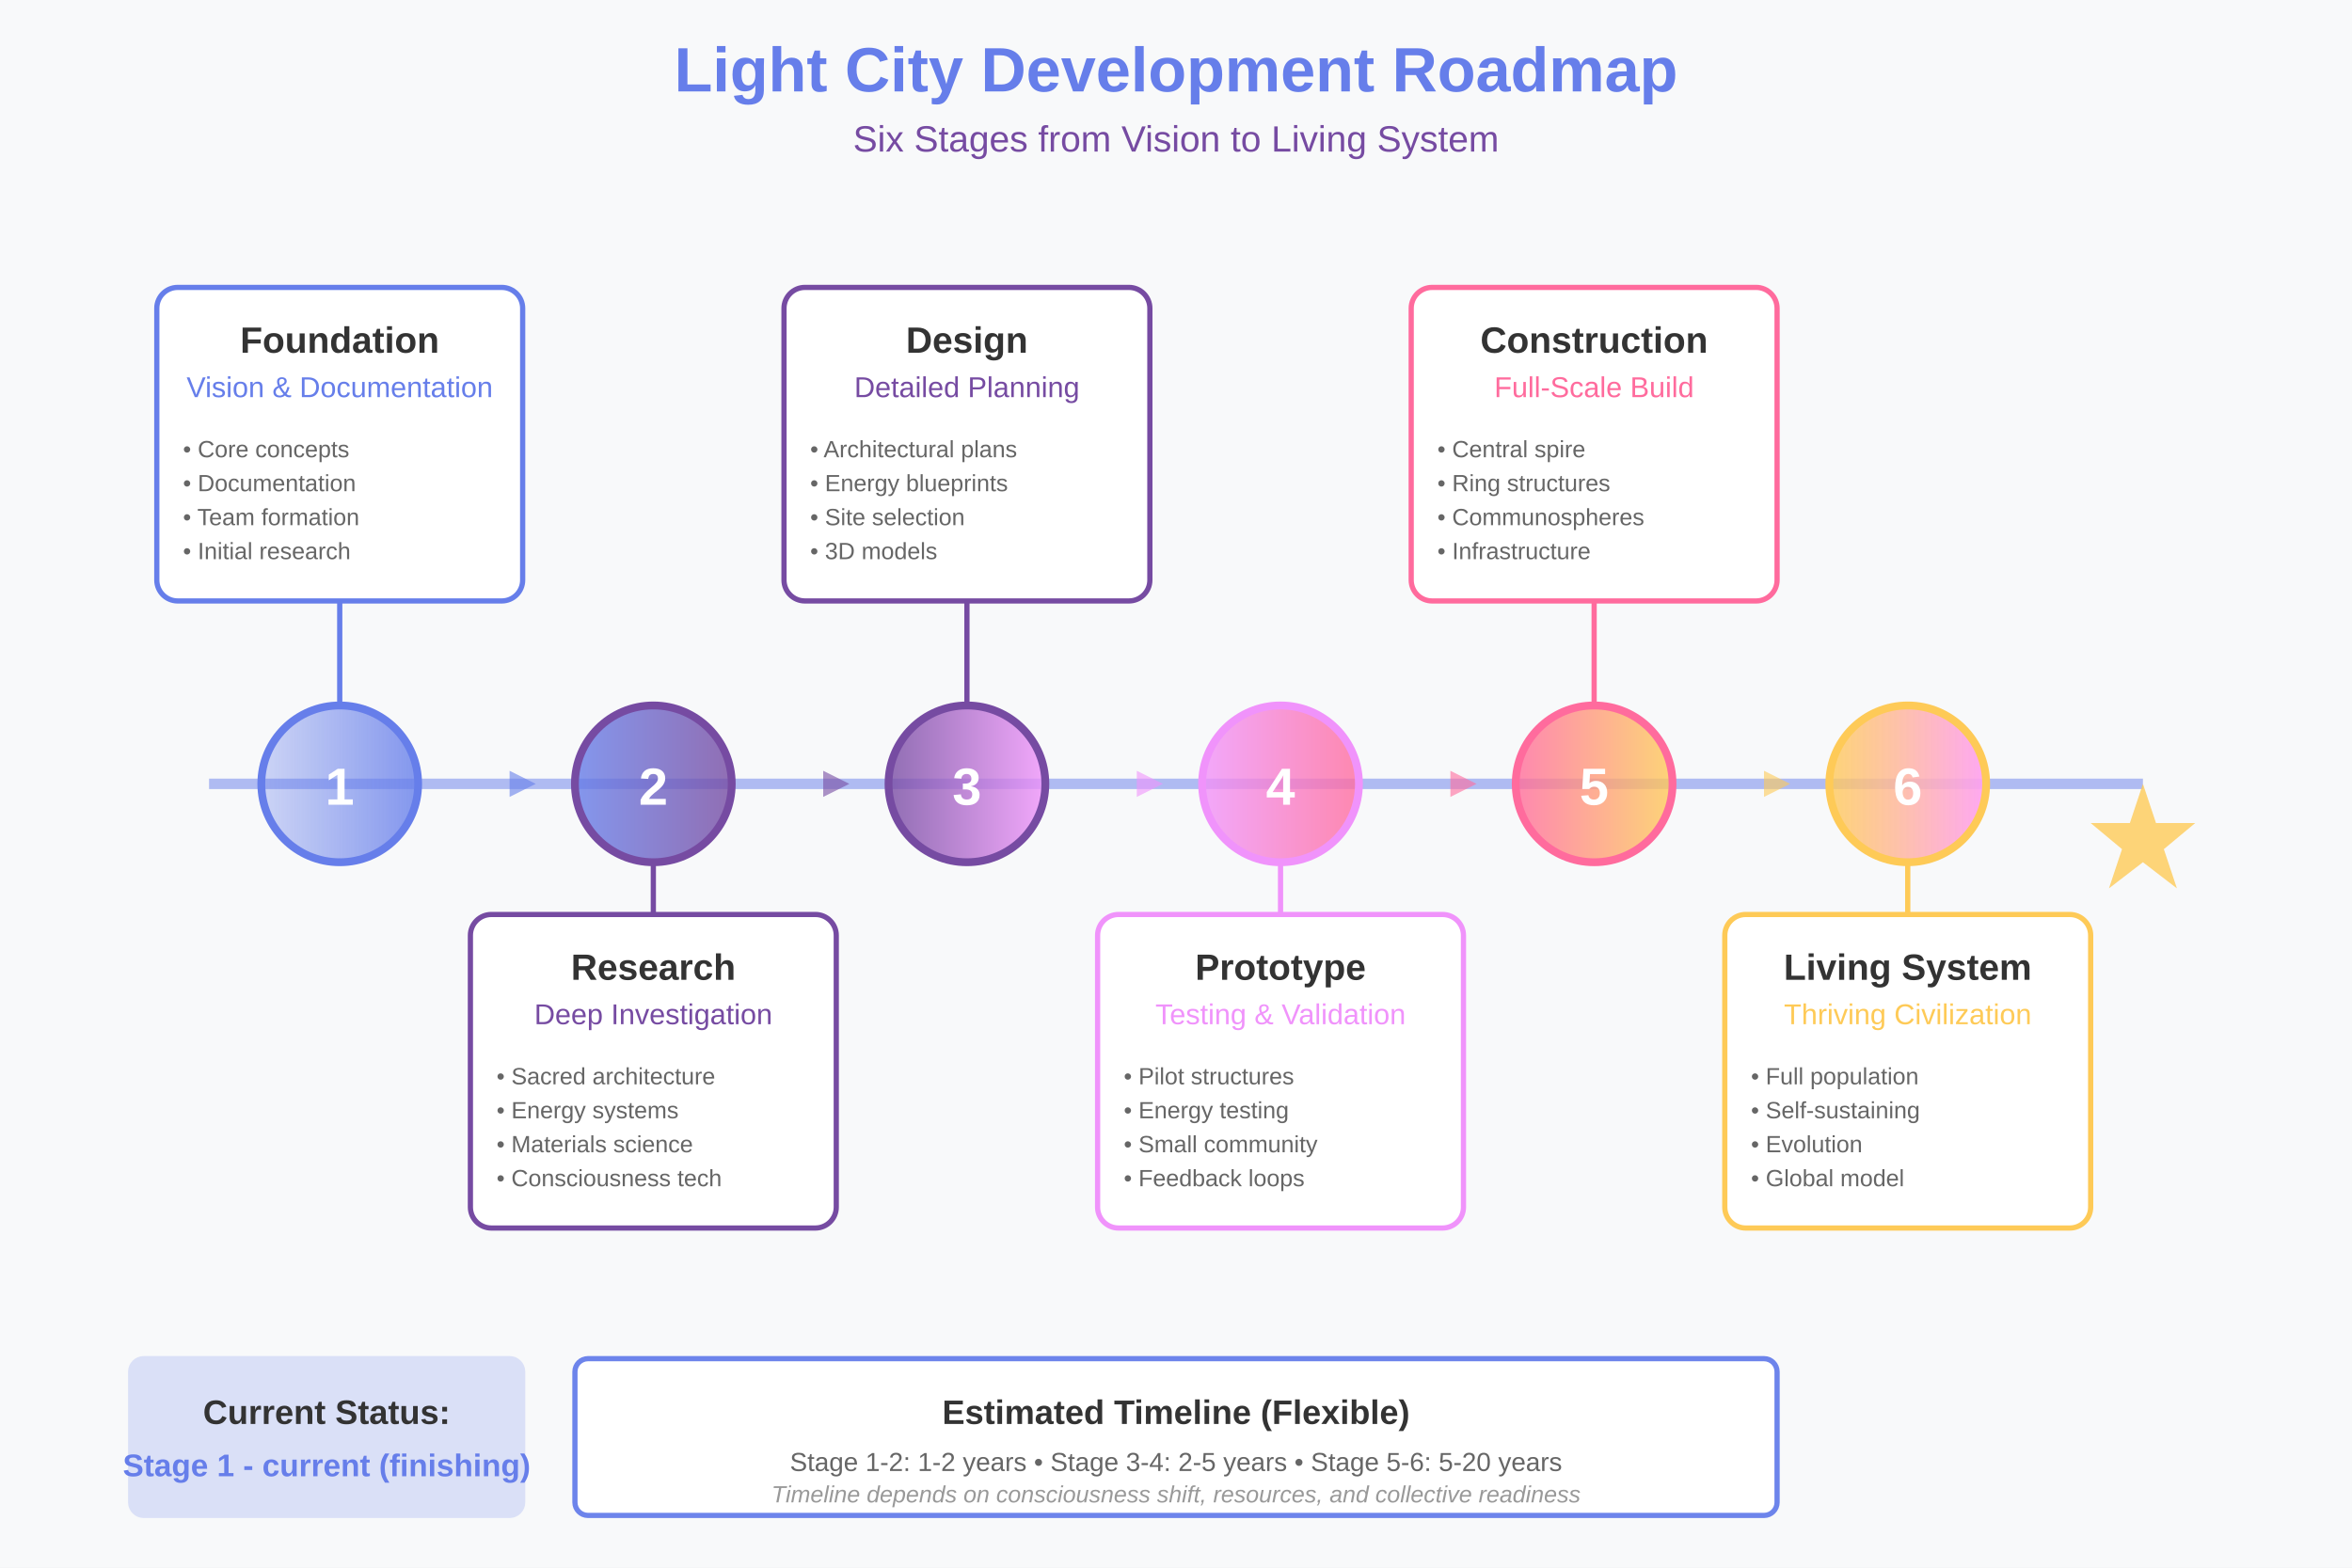
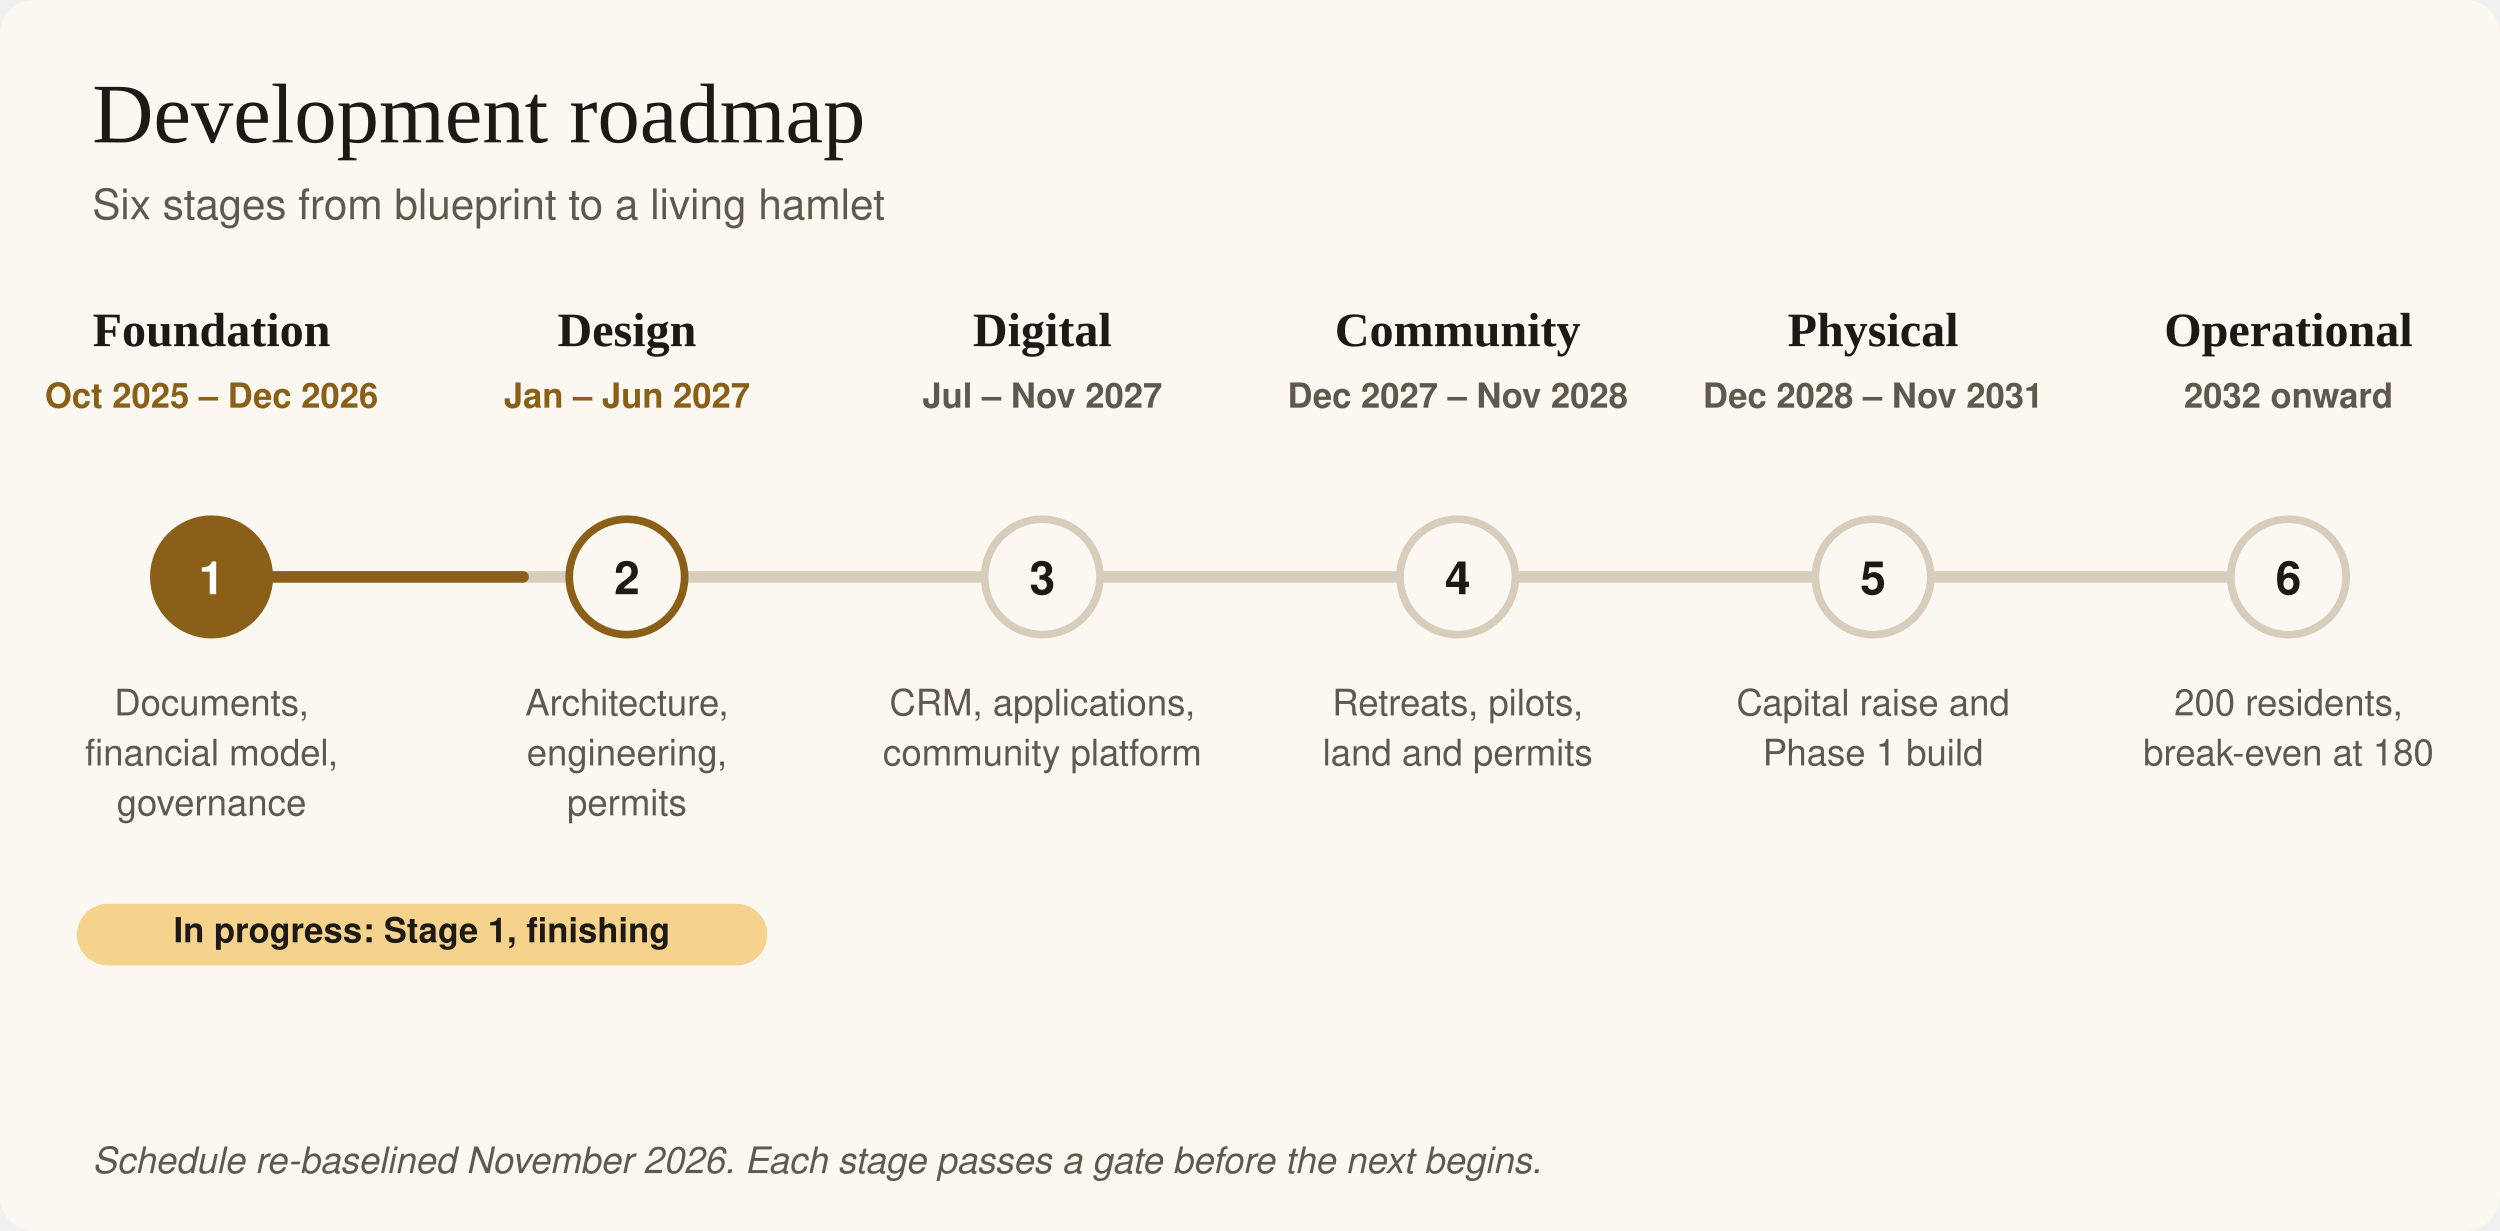
- <svg xmlns="http://www.w3.org/2000/svg" viewBox="0 0 900 600" width="900" height="600">
-   <defs>
-     <linearGradient id="stage1" x1="0%" y1="0%" x2="100%" y2="0%">
-       <stop offset="0%" style="stop-color:#667eea;stop-opacity:0.3" />
-       <stop offset="100%" style="stop-color:#667eea;stop-opacity:0.8" />
-     </linearGradient>
-     <linearGradient id="stage2" x1="0%" y1="0%" x2="100%" y2="0%">
-       <stop offset="0%" style="stop-color:#667eea;stop-opacity:0.8" />
-       <stop offset="100%" style="stop-color:#764ba2;stop-opacity:0.8" />
-     </linearGradient>
-     <linearGradient id="stage3" x1="0%" y1="0%" x2="100%" y2="0%">
-       <stop offset="0%" style="stop-color:#764ba2;stop-opacity:0.8" />
-       <stop offset="100%" style="stop-color:#f093fb;stop-opacity:0.8" />
-     </linearGradient>
-     <linearGradient id="stage4" x1="0%" y1="0%" x2="100%" y2="0%">
-       <stop offset="0%" style="stop-color:#f093fb;stop-opacity:0.8" />
-       <stop offset="100%" style="stop-color:#ff6b9d;stop-opacity:0.8" />
-     </linearGradient>
-     <linearGradient id="stage5" x1="0%" y1="0%" x2="100%" y2="0%">
-       <stop offset="0%" style="stop-color:#ff6b9d;stop-opacity:0.8" />
-       <stop offset="100%" style="stop-color:#feca57;stop-opacity:0.8" />
-     </linearGradient>
-     <linearGradient id="stage6" x1="0%" y1="0%" x2="100%" y2="0%">
-       <stop offset="0%" style="stop-color:#feca57;stop-opacity:0.8" />
-       <stop offset="100%" style="stop-color:#ff9ff3;stop-opacity:0.9" />
-     </linearGradient>
-   </defs>
-   <rect width="900" height="600" fill="#f8f9fa" />
-   <text x="450" y="35" font-family="Arial, sans-serif" font-size="24" fill="#667eea" text-anchor="middle" font-weight="bold">Light City Development Roadmap</text>
-   <text x="450" y="58" font-family="Arial, sans-serif" font-size="14" fill="#764ba2" text-anchor="middle">Six Stages from Vision to Living System</text>
-   <line x1="80" y1="300" x2="820" y2="300" stroke="#667eea" stroke-width="4" opacity="0.5" />
-   <g id="stage1-node">
-     <circle cx="130" cy="300" r="30" fill="url(#stage1)" stroke="#667eea" stroke-width="3" />
-     <text x="130" y="308" font-family="Arial, sans-serif" font-size="20" fill="#fff" text-anchor="middle" font-weight="bold">1</text>
-     <rect x="60" y="110" width="140" height="120" fill="white" stroke="#667eea" stroke-width="2" rx="8" />
-     <text x="130" y="135" font-family="Arial, sans-serif" font-size="14" fill="#333" text-anchor="middle" font-weight="bold">Foundation</text>
-     <text x="130" y="152" font-family="Arial, sans-serif" font-size="11" fill="#667eea" text-anchor="middle">Vision &amp; Documentation</text>
-     <text x="70" y="175" font-family="Arial, sans-serif" font-size="9" fill="#666">
-       <tspan x="70">• Core concepts</tspan>
-       <tspan x="70" dy="13">• Documentation</tspan>
-       <tspan x="70" dy="13">• Team formation</tspan>
-       <tspan x="70" dy="13">• Initial research</tspan>
-     </text>
-     <line x1="130" y1="230" x2="130" y2="270" stroke="#667eea" stroke-width="2" />
-   </g>
-   <g id="stage2-node">
-     <circle cx="250" cy="300" r="30" fill="url(#stage2)" stroke="#764ba2" stroke-width="3" />
-     <text x="250" y="308" font-family="Arial, sans-serif" font-size="20" fill="#fff" text-anchor="middle" font-weight="bold">2</text>
-     <rect x="180" y="350" width="140" height="120" fill="white" stroke="#764ba2" stroke-width="2" rx="8" />
-     <text x="250" y="375" font-family="Arial, sans-serif" font-size="14" fill="#333" text-anchor="middle" font-weight="bold">Research</text>
-     <text x="250" y="392" font-family="Arial, sans-serif" font-size="11" fill="#764ba2" text-anchor="middle">Deep Investigation</text>
-     <text x="190" y="415" font-family="Arial, sans-serif" font-size="9" fill="#666">
-       <tspan x="190">• Sacred architecture</tspan>
-       <tspan x="190" dy="13">• Energy systems</tspan>
-       <tspan x="190" dy="13">• Materials science</tspan>
-       <tspan x="190" dy="13">• Consciousness tech</tspan>
-     </text>
-     <line x1="250" y1="330" x2="250" y2="350" stroke="#764ba2" stroke-width="2" />
-   </g>
-   <g id="stage3-node">
-     <circle cx="370" cy="300" r="30" fill="url(#stage3)" stroke="#764ba2" stroke-width="3" />
-     <text x="370" y="308" font-family="Arial, sans-serif" font-size="20" fill="#fff" text-anchor="middle" font-weight="bold">3</text>
-     <rect x="300" y="110" width="140" height="120" fill="white" stroke="#764ba2" stroke-width="2" rx="8" />
-     <text x="370" y="135" font-family="Arial, sans-serif" font-size="14" fill="#333" text-anchor="middle" font-weight="bold">Design</text>
-     <text x="370" y="152" font-family="Arial, sans-serif" font-size="11" fill="#764ba2" text-anchor="middle">Detailed Planning</text>
-     <text x="310" y="175" font-family="Arial, sans-serif" font-size="9" fill="#666">
-       <tspan x="310">• Architectural plans</tspan>
-       <tspan x="310" dy="13">• Energy blueprints</tspan>
-       <tspan x="310" dy="13">• Site selection</tspan>
-       <tspan x="310" dy="13">• 3D models</tspan>
-     </text>
-     <line x1="370" y1="230" x2="370" y2="270" stroke="#764ba2" stroke-width="2" />
-   </g>
-   <g id="stage4-node">
-     <circle cx="490" cy="300" r="30" fill="url(#stage4)" stroke="#f093fb" stroke-width="3" />
-     <text x="490" y="308" font-family="Arial, sans-serif" font-size="20" fill="#fff" text-anchor="middle" font-weight="bold">4</text>
-     <rect x="420" y="350" width="140" height="120" fill="white" stroke="#f093fb" stroke-width="2" rx="8" />
-     <text x="490" y="375" font-family="Arial, sans-serif" font-size="14" fill="#333" text-anchor="middle" font-weight="bold">Prototype</text>
-     <text x="490" y="392" font-family="Arial, sans-serif" font-size="11" fill="#f093fb" text-anchor="middle">Testing &amp; Validation</text>
-     <text x="430" y="415" font-family="Arial, sans-serif" font-size="9" fill="#666">
-       <tspan x="430">• Pilot structures</tspan>
-       <tspan x="430" dy="13">• Energy testing</tspan>
-       <tspan x="430" dy="13">• Small community</tspan>
-       <tspan x="430" dy="13">• Feedback loops</tspan>
-     </text>
-     <line x1="490" y1="330" x2="490" y2="350" stroke="#f093fb" stroke-width="2" />
-   </g>
-   <g id="stage5-node">
-     <circle cx="610" cy="300" r="30" fill="url(#stage5)" stroke="#ff6b9d" stroke-width="3" />
-     <text x="610" y="308" font-family="Arial, sans-serif" font-size="20" fill="#fff" text-anchor="middle" font-weight="bold">5</text>
-     <rect x="540" y="110" width="140" height="120" fill="white" stroke="#ff6b9d" stroke-width="2" rx="8" />
-     <text x="610" y="135" font-family="Arial, sans-serif" font-size="14" fill="#333" text-anchor="middle" font-weight="bold">Construction</text>
-     <text x="610" y="152" font-family="Arial, sans-serif" font-size="11" fill="#ff6b9d" text-anchor="middle">Full-Scale Build</text>
-     <text x="550" y="175" font-family="Arial, sans-serif" font-size="9" fill="#666">
-       <tspan x="550">• Central spire</tspan>
-       <tspan x="550" dy="13">• Ring structures</tspan>
-       <tspan x="550" dy="13">• Communospheres</tspan>
-       <tspan x="550" dy="13">• Infrastructure</tspan>
-     </text>
-     <line x1="610" y1="230" x2="610" y2="270" stroke="#ff6b9d" stroke-width="2" />
-   </g>
-   <g id="stage6-node">
-     <circle cx="730" cy="300" r="30" fill="url(#stage6)" stroke="#feca57" stroke-width="3" />
-     <text x="730" y="308" font-family="Arial, sans-serif" font-size="20" fill="#fff" text-anchor="middle" font-weight="bold">6</text>
-     <rect x="660" y="350" width="140" height="120" fill="white" stroke="#feca57" stroke-width="2" rx="8" />
-     <text x="730" y="375" font-family="Arial, sans-serif" font-size="14" fill="#333" text-anchor="middle" font-weight="bold">Living System</text>
-     <text x="730" y="392" font-family="Arial, sans-serif" font-size="11" fill="#feca57" text-anchor="middle">Thriving Civilization</text>
-     <text x="670" y="415" font-family="Arial, sans-serif" font-size="9" fill="#666">
-       <tspan x="670">• Full population</tspan>
-       <tspan x="670" dy="13">• Self-sustaining</tspan>
-       <tspan x="670" dy="13">• Evolution</tspan>
-       <tspan x="670" dy="13">• Global model</tspan>
-     </text>
-     <line x1="730" y1="330" x2="730" y2="350" stroke="#feca57" stroke-width="2" />
-     <polygon points="820,300 825,315 840,315 828,325 833,340 820,330 807,340 812,325 800,315 815,315" fill="#feca57" opacity="0.8" />
-   </g>
-   <polygon points="195,295 205,300 195,305" fill="#667eea" opacity="0.6" />
-   <polygon points="315,295 325,300 315,305" fill="#764ba2" opacity="0.6" />
-   <polygon points="435,295 445,300 435,305" fill="#f093fb" opacity="0.6" />
-   <polygon points="555,295 565,300 555,305" fill="#ff6b9d" opacity="0.6" />
-   <polygon points="675,295 685,300 675,305" fill="#feca57" opacity="0.6" />
-   <rect x="50" y="520" width="150" height="60" fill="#667eea" opacity="0.2" stroke="#667eea" stroke-width="2" rx="5" />
-   <text x="125" y="545" font-family="Arial, sans-serif" font-size="13" fill="#333" text-anchor="middle" font-weight="bold">Current Status:</text>
-   <text x="125" y="565" font-family="Arial, sans-serif" font-size="12" fill="#667eea" text-anchor="middle" font-weight="bold">Stage 1 - current (finishing)</text>
-   <rect x="220" y="520" width="460" height="60" fill="white" stroke="#667eea" stroke-width="2" rx="5" opacity="0.95" />
-   <text x="450" y="545" font-family="Arial, sans-serif" font-size="13" fill="#333" text-anchor="middle" font-weight="bold">Estimated Timeline (Flexible)</text>
-   <text x="450" y="563" font-family="Arial, sans-serif" font-size="10" fill="#666" text-anchor="middle">Stage 1-2: 1-2 years  •  Stage 3-4: 2-5 years  •  Stage 5-6: 5-20 years</text>
-   <text x="450" y="575" font-family="Arial, sans-serif" font-size="9" fill="#999" text-anchor="middle" font-style="italic">Timeline depends on consciousness shift, resources, and collective readiness</text>
+ <svg xmlns="http://www.w3.org/2000/svg" viewBox="0 0 1300 640" width="1300" height="640" role="img" aria-label="Development roadmap">
+   <rect width="1300" height="640" rx="18" fill="#FBF8F2" />
+   <text x="48" y="74" font-family="Georgia, 'Times New Roman', serif" font-size="44" font-weight="400" fill="#1D1A15" text-anchor="start">Development roadmap</text>
+   <text x="48" y="114" font-family="'Helvetica Neue', Helvetica, Arial, sans-serif" font-size="22" font-weight="400" fill="#5F584C" text-anchor="start">Six stages from blueprint to a living hamlet</text>
+   <line x1="110" y1="300" x2="1190" y2="300" stroke="#D8CDBA" stroke-width="6" stroke-linecap="round" />
+   <line x1="110" y1="300" x2="272" y2="300" stroke="#8A5F17" stroke-width="6" stroke-linecap="round" />
+   <circle cx="110" cy="300" r="30" fill="#8A5F17" stroke="#8A5F17" stroke-width="4" />
+   <text x="110" y="309" font-family="'Helvetica Neue', Helvetica, Arial, sans-serif" font-size="24" font-weight="700" fill="#fff" text-anchor="middle">1</text>
+   <text x="110" y="180" font-family="Georgia, 'Times New Roman', serif" font-size="25" font-weight="700" fill="#1D1A15" text-anchor="middle">Foundation</text>
+   <text x="110" y="212" font-family="'Helvetica Neue', Helvetica, Arial, sans-serif" font-size="18" font-weight="700" fill="#8A5F17" text-anchor="middle">Oct 2025 – Dec 2026</text>
+   <text x="110" y="372" font-family="'Helvetica Neue', Helvetica, Arial, sans-serif" font-size="19" font-weight="400" fill="#5F584C" text-anchor="middle">Documents,</text>
+   <text x="110" y="398" font-family="'Helvetica Neue', Helvetica, Arial, sans-serif" font-size="19" font-weight="400" fill="#5F584C" text-anchor="middle">financial model,</text>
+   <text x="110" y="424" font-family="'Helvetica Neue', Helvetica, Arial, sans-serif" font-size="19" font-weight="400" fill="#5F584C" text-anchor="middle">governance</text>
+   <circle cx="326" cy="300" r="30" fill="#FBF8F2" stroke="#8A5F17" stroke-width="4" />
+   <text x="326" y="309" font-family="'Helvetica Neue', Helvetica, Arial, sans-serif" font-size="24" font-weight="700" fill="#1D1A15" text-anchor="middle">2</text>
+   <text x="326" y="180" font-family="Georgia, 'Times New Roman', serif" font-size="25" font-weight="700" fill="#1D1A15" text-anchor="middle">Design</text>
+   <text x="326" y="212" font-family="'Helvetica Neue', Helvetica, Arial, sans-serif" font-size="18" font-weight="700" fill="#8A5F17" text-anchor="middle">Jan – Jun 2027</text>
+   <text x="326" y="372" font-family="'Helvetica Neue', Helvetica, Arial, sans-serif" font-size="19" font-weight="400" fill="#5F584C" text-anchor="middle">Architecture,</text>
+   <text x="326" y="398" font-family="'Helvetica Neue', Helvetica, Arial, sans-serif" font-size="19" font-weight="400" fill="#5F584C" text-anchor="middle">engineering,</text>
+   <text x="326" y="424" font-family="'Helvetica Neue', Helvetica, Arial, sans-serif" font-size="19" font-weight="400" fill="#5F584C" text-anchor="middle">permits</text>
+   <circle cx="542" cy="300" r="30" fill="#FBF8F2" stroke="#D8CDBA" stroke-width="4" />
+   <text x="542" y="309" font-family="'Helvetica Neue', Helvetica, Arial, sans-serif" font-size="24" font-weight="700" fill="#1D1A15" text-anchor="middle">3</text>
+   <text x="542" y="180" font-family="Georgia, 'Times New Roman', serif" font-size="25" font-weight="700" fill="#1D1A15" text-anchor="middle">Digital</text>
+   <text x="542" y="212" font-family="'Helvetica Neue', Helvetica, Arial, sans-serif" font-size="18" font-weight="700" fill="#5F584C" text-anchor="middle">Jul – Nov 2027</text>
+   <text x="542" y="372" font-family="'Helvetica Neue', Helvetica, Arial, sans-serif" font-size="19" font-weight="400" fill="#5F584C" text-anchor="middle">CRM, applications,</text>
+   <text x="542" y="398" font-family="'Helvetica Neue', Helvetica, Arial, sans-serif" font-size="19" font-weight="400" fill="#5F584C" text-anchor="middle">community platform</text>
+   <circle cx="758" cy="300" r="30" fill="#FBF8F2" stroke="#D8CDBA" stroke-width="4" />
+   <text x="758" y="309" font-family="'Helvetica Neue', Helvetica, Arial, sans-serif" font-size="24" font-weight="700" fill="#1D1A15" text-anchor="middle">4</text>
+   <text x="758" y="180" font-family="Georgia, 'Times New Roman', serif" font-size="25" font-weight="700" fill="#1D1A15" text-anchor="middle">Community</text>
+   <text x="758" y="212" font-family="'Helvetica Neue', Helvetica, Arial, sans-serif" font-size="18" font-weight="700" fill="#5F584C" text-anchor="middle">Dec 2027 – Nov 2028</text>
+   <text x="758" y="372" font-family="'Helvetica Neue', Helvetica, Arial, sans-serif" font-size="19" font-weight="400" fill="#5F584C" text-anchor="middle">Retreats, pilots,</text>
+   <text x="758" y="398" font-family="'Helvetica Neue', Helvetica, Arial, sans-serif" font-size="19" font-weight="400" fill="#5F584C" text-anchor="middle">land and permits</text>
+   <circle cx="974" cy="300" r="30" fill="#FBF8F2" stroke="#D8CDBA" stroke-width="4" />
+   <text x="974" y="309" font-family="'Helvetica Neue', Helvetica, Arial, sans-serif" font-size="24" font-weight="700" fill="#1D1A15" text-anchor="middle">5</text>
+   <text x="974" y="180" font-family="Georgia, 'Times New Roman', serif" font-size="25" font-weight="700" fill="#1D1A15" text-anchor="middle">Physical</text>
+   <text x="974" y="212" font-family="'Helvetica Neue', Helvetica, Arial, sans-serif" font-size="18" font-weight="700" fill="#5F584C" text-anchor="middle">Dec 2028 – Nov 2031</text>
+   <text x="974" y="372" font-family="'Helvetica Neue', Helvetica, Arial, sans-serif" font-size="19" font-weight="400" fill="#5F584C" text-anchor="middle">Capital raise and</text>
+   <text x="974" y="398" font-family="'Helvetica Neue', Helvetica, Arial, sans-serif" font-size="19" font-weight="400" fill="#5F584C" text-anchor="middle">Phase 1 build</text>
+   <circle cx="1190" cy="300" r="30" fill="#FBF8F2" stroke="#D8CDBA" stroke-width="4" />
+   <text x="1190" y="309" font-family="'Helvetica Neue', Helvetica, Arial, sans-serif" font-size="24" font-weight="700" fill="#1D1A15" text-anchor="middle">6</text>
+   <text x="1190" y="180" font-family="Georgia, 'Times New Roman', serif" font-size="25" font-weight="700" fill="#1D1A15" text-anchor="middle">Operational</text>
+   <text x="1190" y="212" font-family="'Helvetica Neue', Helvetica, Arial, sans-serif" font-size="18" font-weight="700" fill="#5F584C" text-anchor="middle">2032 onward</text>
+   <text x="1190" y="372" font-family="'Helvetica Neue', Helvetica, Arial, sans-serif" font-size="19" font-weight="400" fill="#5F584C" text-anchor="middle">200 residents,</text>
+   <text x="1190" y="398" font-family="'Helvetica Neue', Helvetica, Arial, sans-serif" font-size="19" font-weight="400" fill="#5F584C" text-anchor="middle">break-even at 180</text>
+   <rect x="40" y="470" width="359" height="32" rx="16.0" fill="#F6D38C" />
+   <text x="219.4" y="490" font-family="'Helvetica Neue', Helvetica, Arial, sans-serif" font-size="18" font-weight="700" fill="#1D1A15" text-anchor="middle">In progress: Stage 1, finishing</text>
+   <text x="48" y="610" font-family="'Helvetica Neue', Helvetica, Arial, sans-serif" font-size="19" font-weight="400" fill="#5F584C" text-anchor="start" font-style="italic">Schedule re-baselined November 2026. Each stage passes a gate before the next begins.</text>
</svg>
